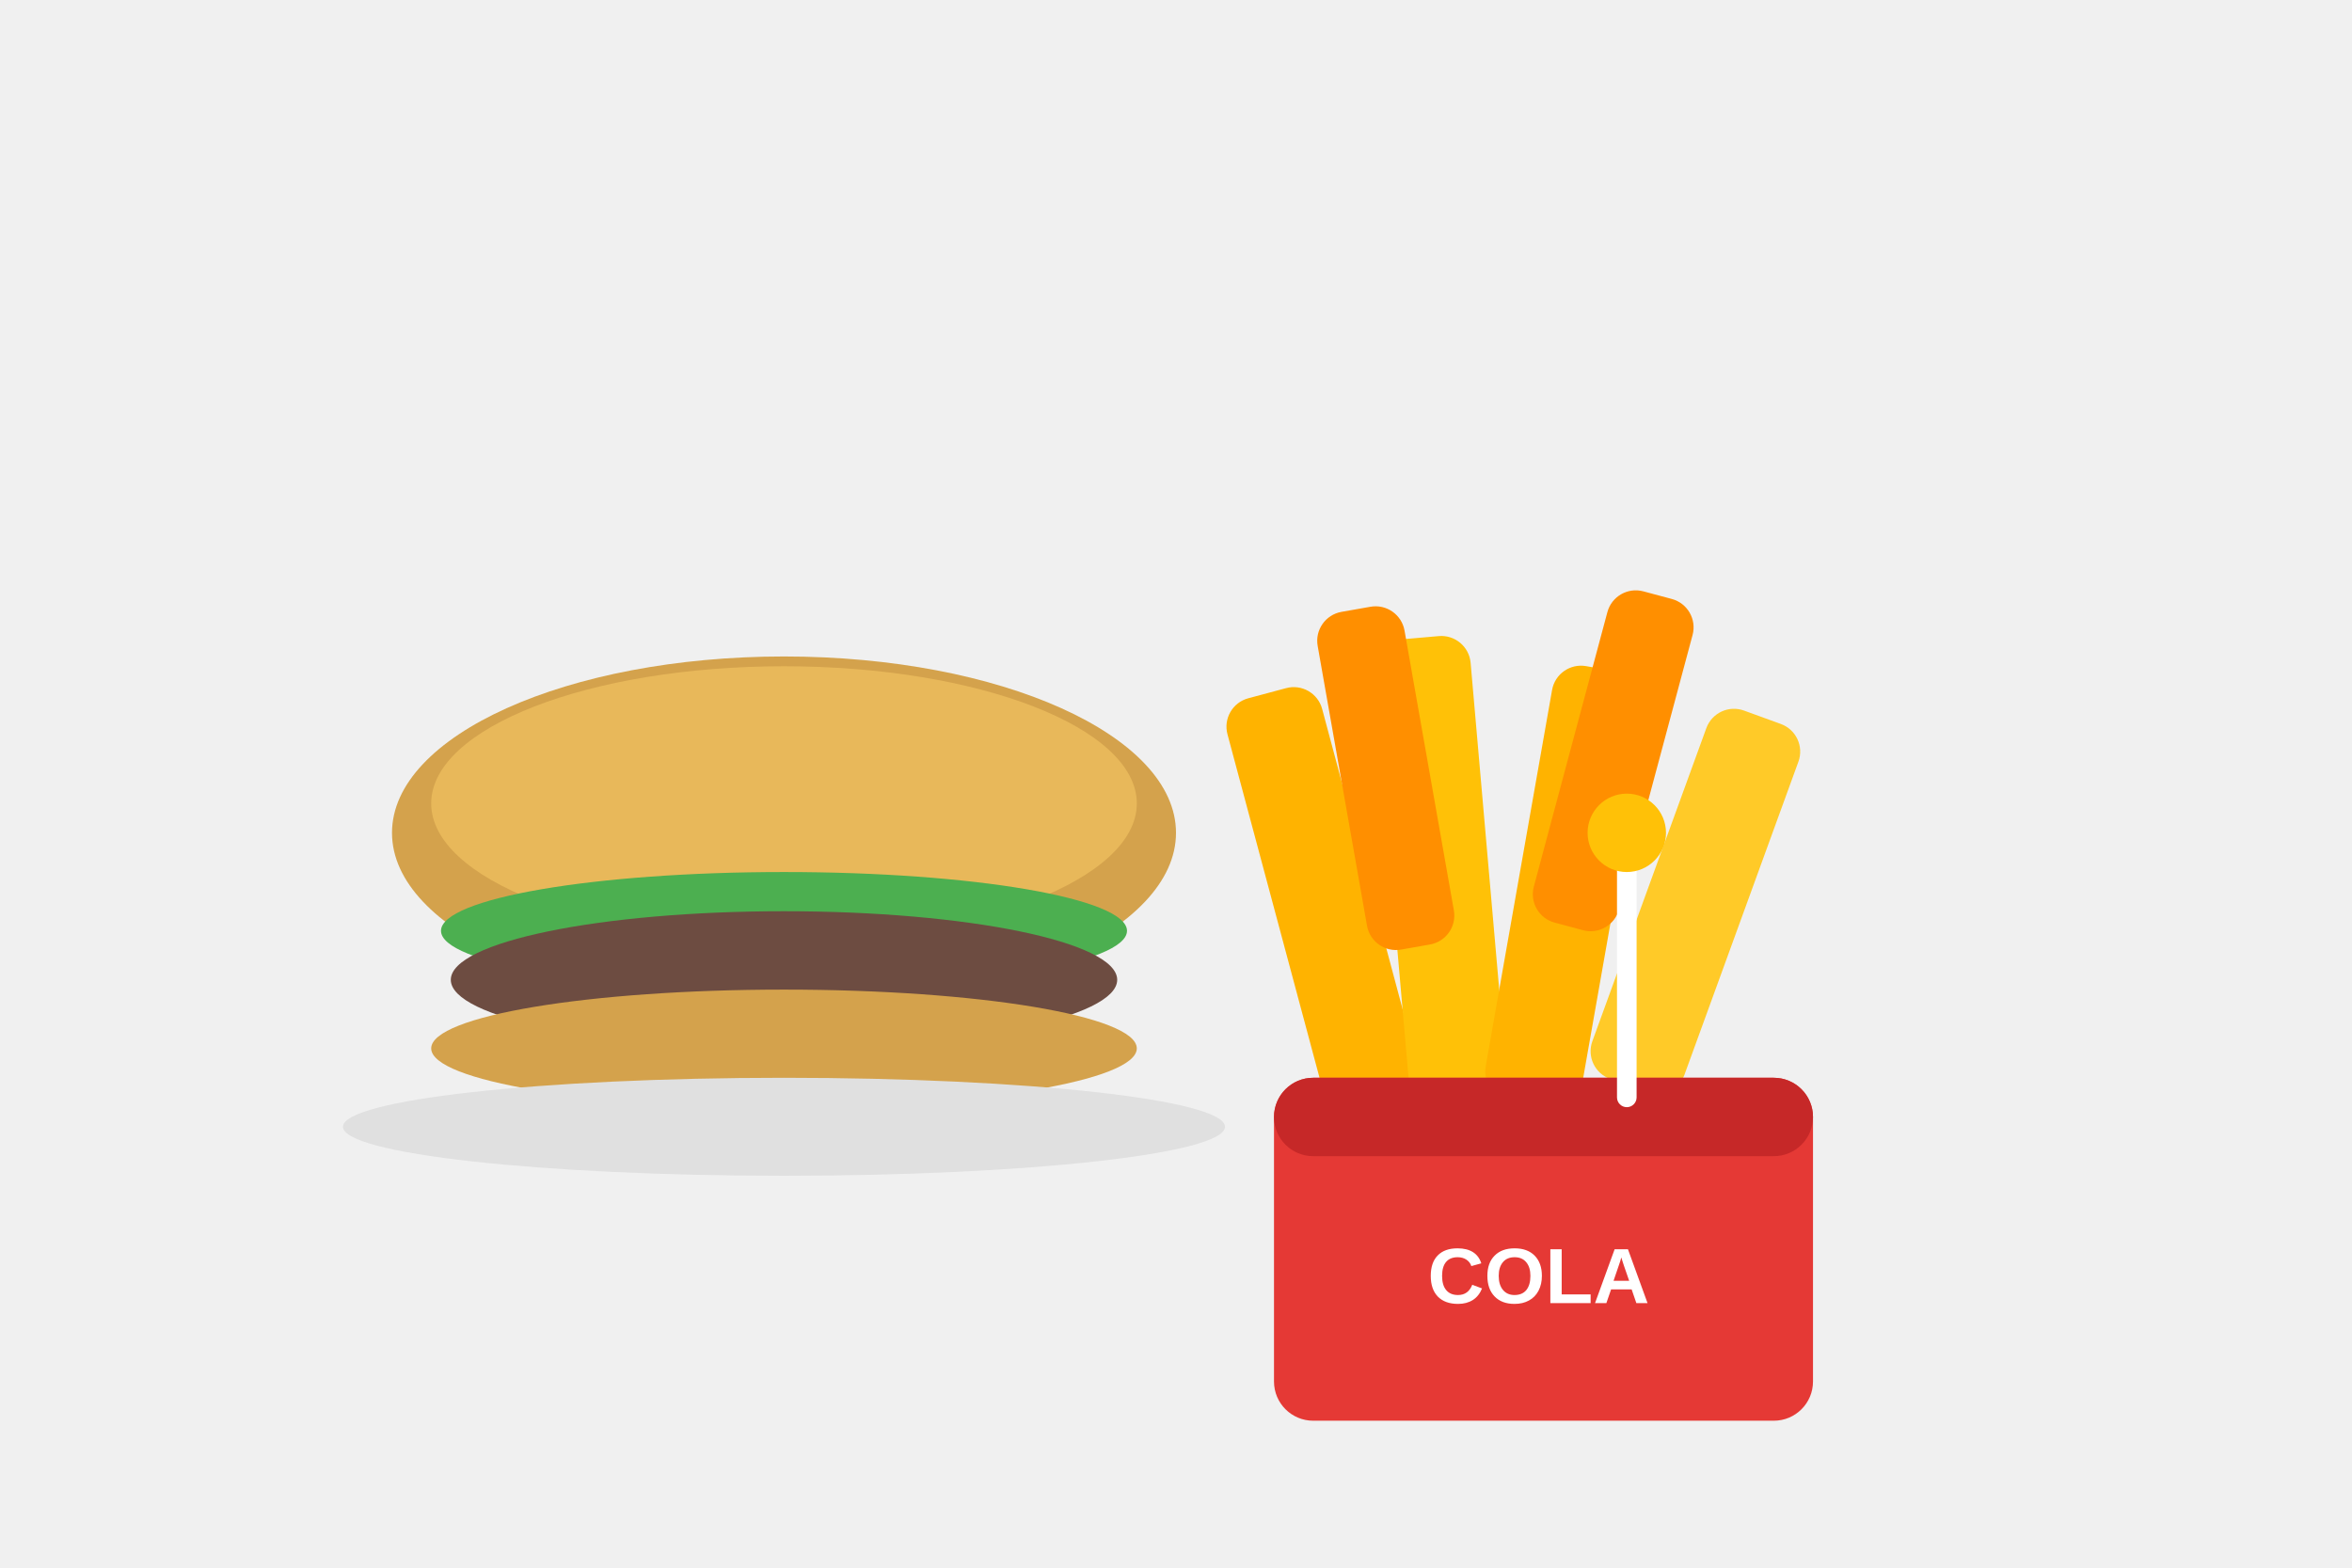
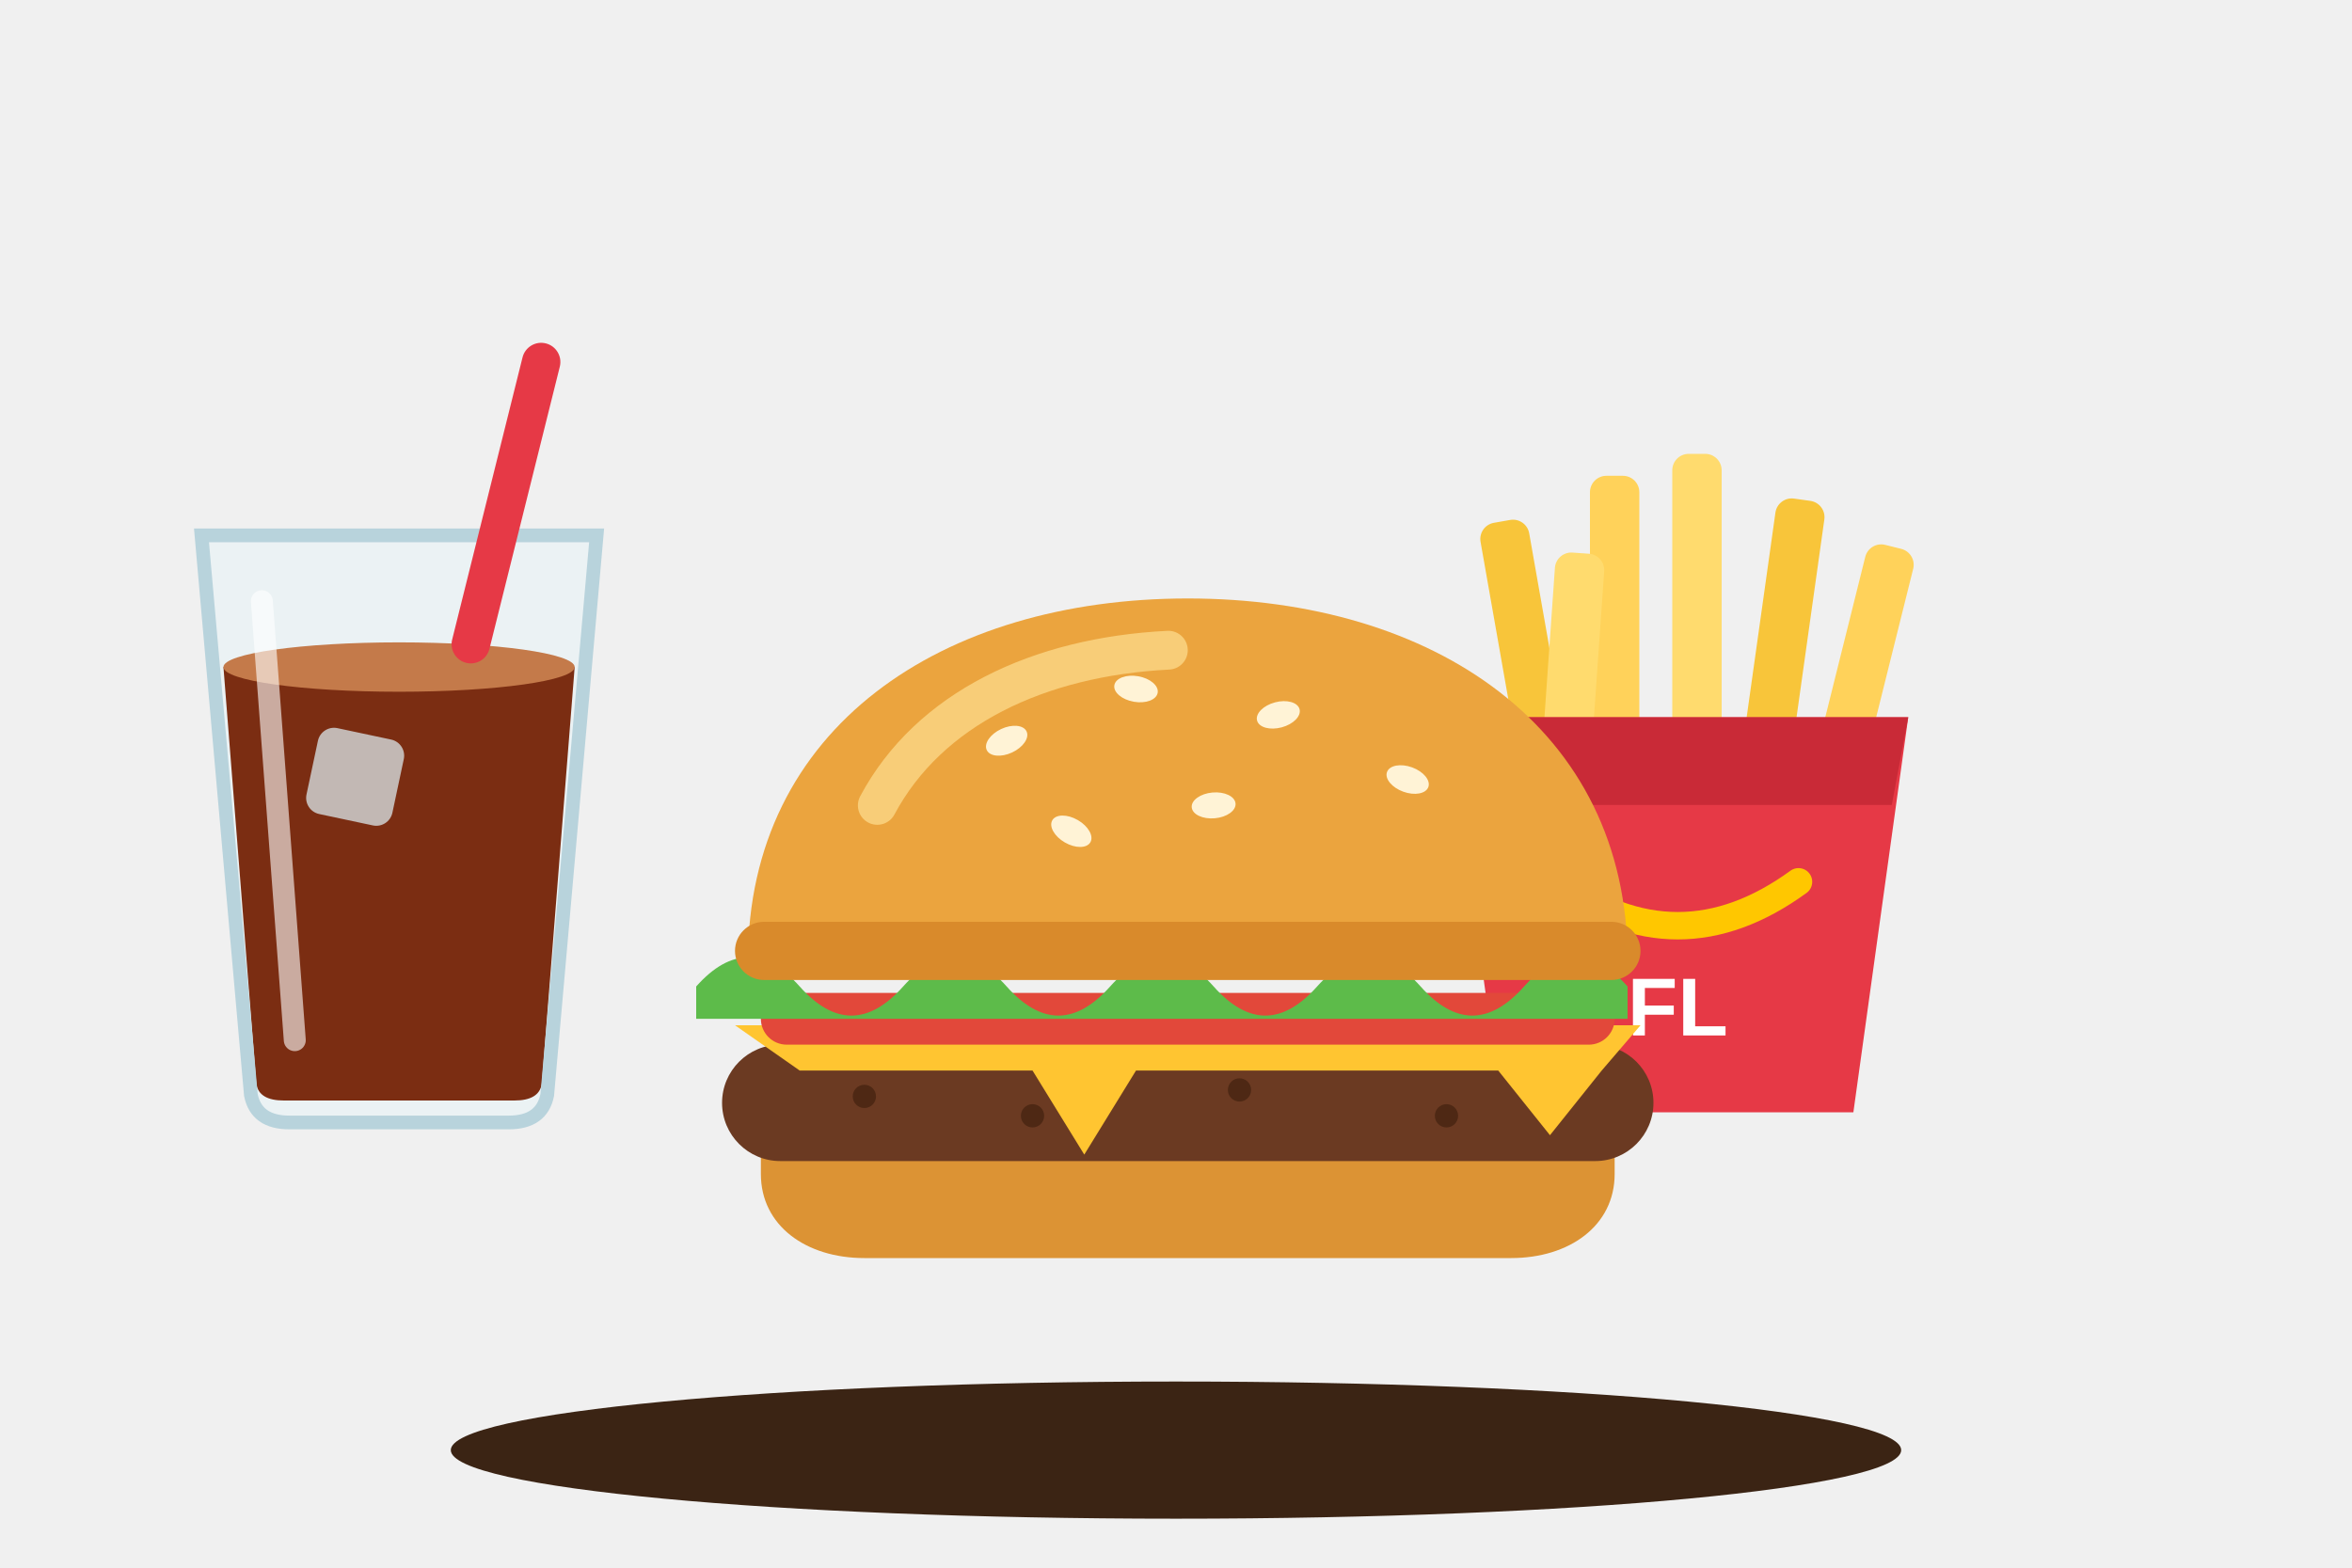
- <svg xmlns="http://www.w3.org/2000/svg" viewBox="0 0 240 160">
-   <defs>
-     <style>
-       @keyframes float { 0%,100% { transform: translateY(0) } 50% { transform: translateY(-5px) } }
-       @keyframes spin { 0% { transform: rotate(0deg) } 100% { transform: rotate(360deg) } }
-       .float { animation: float 2.5s ease-in-out infinite }
-       .spin-slow { animation: spin 8s linear infinite; transform-origin: 190px 120px }
-     </style>
-   </defs>
-   <ellipse cx="80" cy="85" rx="40" ry="18" fill="#D4A24C" />
-   <ellipse cx="80" cy="82" rx="36" ry="14" fill="#E8B85A" />
-   <ellipse cx="80" cy="95" rx="35" ry="6" fill="#4CAF50" />
-   <ellipse cx="80" cy="100" rx="34" ry="7" fill="#6D4C41" />
-   <ellipse cx="80" cy="107" rx="36" ry="6" fill="#D4A24C" class="float" />
-   <rect x="130" y="70" width="10" height="45" rx="3" fill="#FFB300" transform="rotate(-15 135 92)" />
-   <rect x="142" y="65" width="10" height="50" rx="3" fill="#FFC107" transform="rotate(-5 147 90)" />
-   <rect x="155" y="68" width="10" height="45" rx="3" fill="#FFB300" transform="rotate(10 160 90)" />
-   <rect x="168" y="72" width="10" height="40" rx="3" fill="#FFCA28" transform="rotate(20 173 92)" />
-   <rect x="137" y="62" width="9" height="35" rx="3" fill="#FF8F00" transform="rotate(-10 141 80)" />
-   <rect x="160" y="60" width="9" height="35" rx="3" fill="#FF8F00" transform="rotate(15 164 78)" />
-   <rect x="130" y="110" width="55" height="35" rx="4" fill="#E53935" />
-   <rect x="130" y="110" width="55" height="8" rx="4" fill="#C62828" />
-   <text x="157" y="133" text-anchor="middle" font-family="Arial" font-size="8" font-weight="bold" fill="#FFFFFF">COLA</text>
-   <rect x="165" y="85" width="2" height="28" fill="#FFFFFF" rx="1" />
-   <circle cx="166" cy="85" r="4" fill="#FFC107" />
-   <ellipse cx="80" cy="115" rx="45" ry="5" fill="#E0E0E0" />
+ <svg xmlns="http://www.w3.org/2000/svg" viewBox="0 0 240 160" role="img" aria-label="Combo com hamburguer, fritas e bebida">
+   <style>
+ .float{animation:float 3.2s ease-in-out infinite}
+ .float-slow{animation:float 4.4s ease-in-out infinite}
+ .shadow{animation:shadow 3.2s ease-in-out infinite;transform-origin:120px 148px}
+ .steam{animation:steam 2.8s ease-in-out infinite;opacity:0}
+ .s2{animation-delay:.9s}.s3{animation-delay:1.8s}
+ .bubble{animation:bubble 2.4s ease-in infinite;opacity:0}
+ .b2{animation-delay:.6s}.b3{animation-delay:1.2s}.b4{animation-delay:1.8s}
+ .wave{animation:wave 1.6s ease-in-out infinite;transform-box:fill-box;transform-origin:left center}
+ .wobble{animation:wobble 3s ease-in-out infinite;transform-box:fill-box;transform-origin:center bottom}
+ .drip{animation:drip 2.6s ease-in-out infinite;transform-box:fill-box;transform-origin:center top}
+ .stretch{animation:stretch 3.2s ease-in-out infinite;transform-box:fill-box;transform-origin:center bottom}
+ .bob1{animation:float 2.6s ease-in-out infinite}.bob2{animation:float 2.6s ease-in-out .4s infinite}.bob3{animation:float 2.6s ease-in-out .8s infinite}
+ @keyframes float{0%,100%{transform:translateY(0)}50%{transform:translateY(-5px)}}
+ @keyframes shadow{0%,100%{transform:scaleX(1);opacity:.16}50%{transform:scaleX(.9);opacity:.1}}
+ @keyframes steam{0%{opacity:0;transform:translateY(8px)}35%{opacity:.75}100%{opacity:0;transform:translateY(-16px)}}
+ @keyframes bubble{0%{opacity:0;transform:translateY(0)}20%{opacity:.9}100%{opacity:0;transform:translateY(-46px)}}
+ @keyframes wave{0%,100%{transform:skewY(0)}50%{transform:skewY(-8deg)}}
+ @keyframes wobble{0%,100%{transform:rotate(0)}25%{transform:rotate(-2deg)}75%{transform:rotate(2deg)}}
+ @keyframes drip{0%,100%{transform:scaleY(1)}50%{transform:scaleY(1.35)}}
+ @keyframes stretch{0%,100%{transform:scaleY(1)}50%{transform:scaleY(1.25)}}
+ @media (prefers-reduced-motion:reduce){*{animation:none!important}.steam,.bubble{opacity:.55}}
+ </style>
+   <ellipse class="shadow" cx="120" cy="148" rx="74" ry="7" fill="#3B2414" />
+   <g transform="translate(-22 30) scale(.56)">
+     <g class="float-slow">
+       <g transform="translate(-8 8)">
+         <g>
+           <path d="M84 36 H156 L147 138 Q146 143 140 143 H100 Q94 143 93 138 Z" fill="#E8F4F8" opacity=".55" />
+           <path d="M88 60 H152 L146 136 Q145.5 139 141 139 H99 Q94.5 139 94 136 Z" fill="#7B2D12" />
+           <ellipse cx="120" cy="60" rx="32" ry="4.5" fill="#C47A4A" />
+           <rect x="104" y="72" width="16" height="16" rx="3" fill="#DFF3FA" opacity=".7" transform="rotate(12 112 80)" />
+           <path d="M84 36 H156 L147 138 Q146 143 140 143 H100 Q94 143 93 138 Z" fill="none" stroke="#B8D3DC" stroke-width="2.5" />
+           <path d="M95 48 L101 128" stroke="#FFFFFF" stroke-width="4" stroke-linecap="round" opacity=".6" />
+         </g>
+       </g>
+       <rect x="128" y="8" width="7" height="60" rx="3.5" fill="#E63946" transform="rotate(14 131 38)" />
+     </g>
+   </g>
+   <g transform="translate(104 34) scale(.56)">
+     <g transform="translate(0 0) scale(1.0)">
+       <g class="bob1">
+         <rect x="88" y="34" width="9" height="62" rx="3" fill="#F8C53A" transform="rotate(-10 92 60)" />
+       </g>
+       <g class="bob2">
+         <rect x="104" y="26" width="9" height="70" rx="3" fill="#FFD25A" />
+         <rect x="134" y="30" width="9" height="66" rx="3" fill="#F8C53A" transform="rotate(8 138 60)" />
+       </g>
+       <g class="bob3">
+         <rect x="119" y="22" width="9" height="74" rx="3" fill="#FFDB6E" />
+         <rect x="148" y="38" width="9" height="58" rx="3" fill="#FFD25A" transform="rotate(14 152 66)" />
+         <rect x="96" y="40" width="9" height="56" rx="3" fill="#FFDB6E" transform="rotate(4 100 66)" />
+       </g>
+       <path d="M78 70 H162 L152 142 H88 Z" fill="#E63946" />
+       <path d="M78 70 H162 L159 86 H81 Z" fill="#C92A37" />
+       <path d="M98 100 q22 16 44 0" stroke="#FFC700" stroke-width="5" stroke-linecap="round" fill="none" />
+       <text x="120" y="128" text-anchor="middle" font-family="Arial,sans-serif" font-size="15" font-weight="900" fill="#FFFFFF">FL</text>
+     </g>
+   </g>
+   <g transform="translate(42 36) scale(.66)">
+     <g class="float">
+       <g>
+         <path d="M54 122 H186 V127 C186 135 179 140 170 140 H70 C61 140 54 135 54 127 Z" fill="#DC9334" />
+         <rect x="48" y="107" width="144" height="18" rx="9" fill="#6B3A22" />
+         <circle cx="70" cy="115" r="1.8" fill="#4E2814" />
+         <circle cx="96" cy="118" r="1.8" fill="#4E2814" />
+         <circle cx="128" cy="114" r="1.8" fill="#4E2814" />
+         <circle cx="160" cy="118" r="1.8" fill="#4E2814" />
+         <path class="drip" d="M50 104 H190 L184 111 L176 121 L168 111 H112 L104 124 L96 111 H60 Z" fill="#FFC531" />
+         <rect x="54" y="99" width="132" height="8" rx="4" fill="#E2483A" />
+         <path d="M44 98 q8 -9 16 0 t16 0 t16 0 t16 0 t16 0 t16 0 t16 0 t16 0 t16 0 v5 H44z" fill="#5DBB4A" />
+         <path d="M52 94 C52 58 82 38 120 38 C158 38 188 58 188 94 Z" fill="#EBA43E" />
+         <rect x="50" y="88" width="140" height="9" rx="4.5" fill="#D98A2B" />
+         <path d="M72 70 C80 55 97 47 117 46" stroke="#F8CD78" stroke-width="6" stroke-linecap="round" fill="none" />
+         <g fill="#FFF3D6">
+           <ellipse cx="92" cy="60" rx="3.4" ry="2" transform="rotate(-25 92 60)" />
+           <ellipse cx="112" cy="52" rx="3.4" ry="2" transform="rotate(10 112 52)" />
+           <ellipse cx="134" cy="56" rx="3.4" ry="2" transform="rotate(-15 134 56)" />
+           <ellipse cx="154" cy="66" rx="3.4" ry="2" transform="rotate(20 154 66)" />
+           <ellipse cx="124" cy="70" rx="3.4" ry="2" transform="rotate(-5 124 70)" />
+           <ellipse cx="102" cy="74" rx="3.4" ry="2" transform="rotate(30 102 74)" />
+         </g>
+       </g>
+     </g>
+   </g>
+   <path class="steam" d="M92 40 q-6 -8 0 -16 q6 -8 0 -16" stroke="#FFFFFF" stroke-width="3.5" stroke-linecap="round" fill="none" />
+   <path class="steam s2" d="M128 40 q-6 -8 0 -16 q6 -8 0 -16" stroke="#FFFFFF" stroke-width="3.5" stroke-linecap="round" fill="none" />
</svg>
